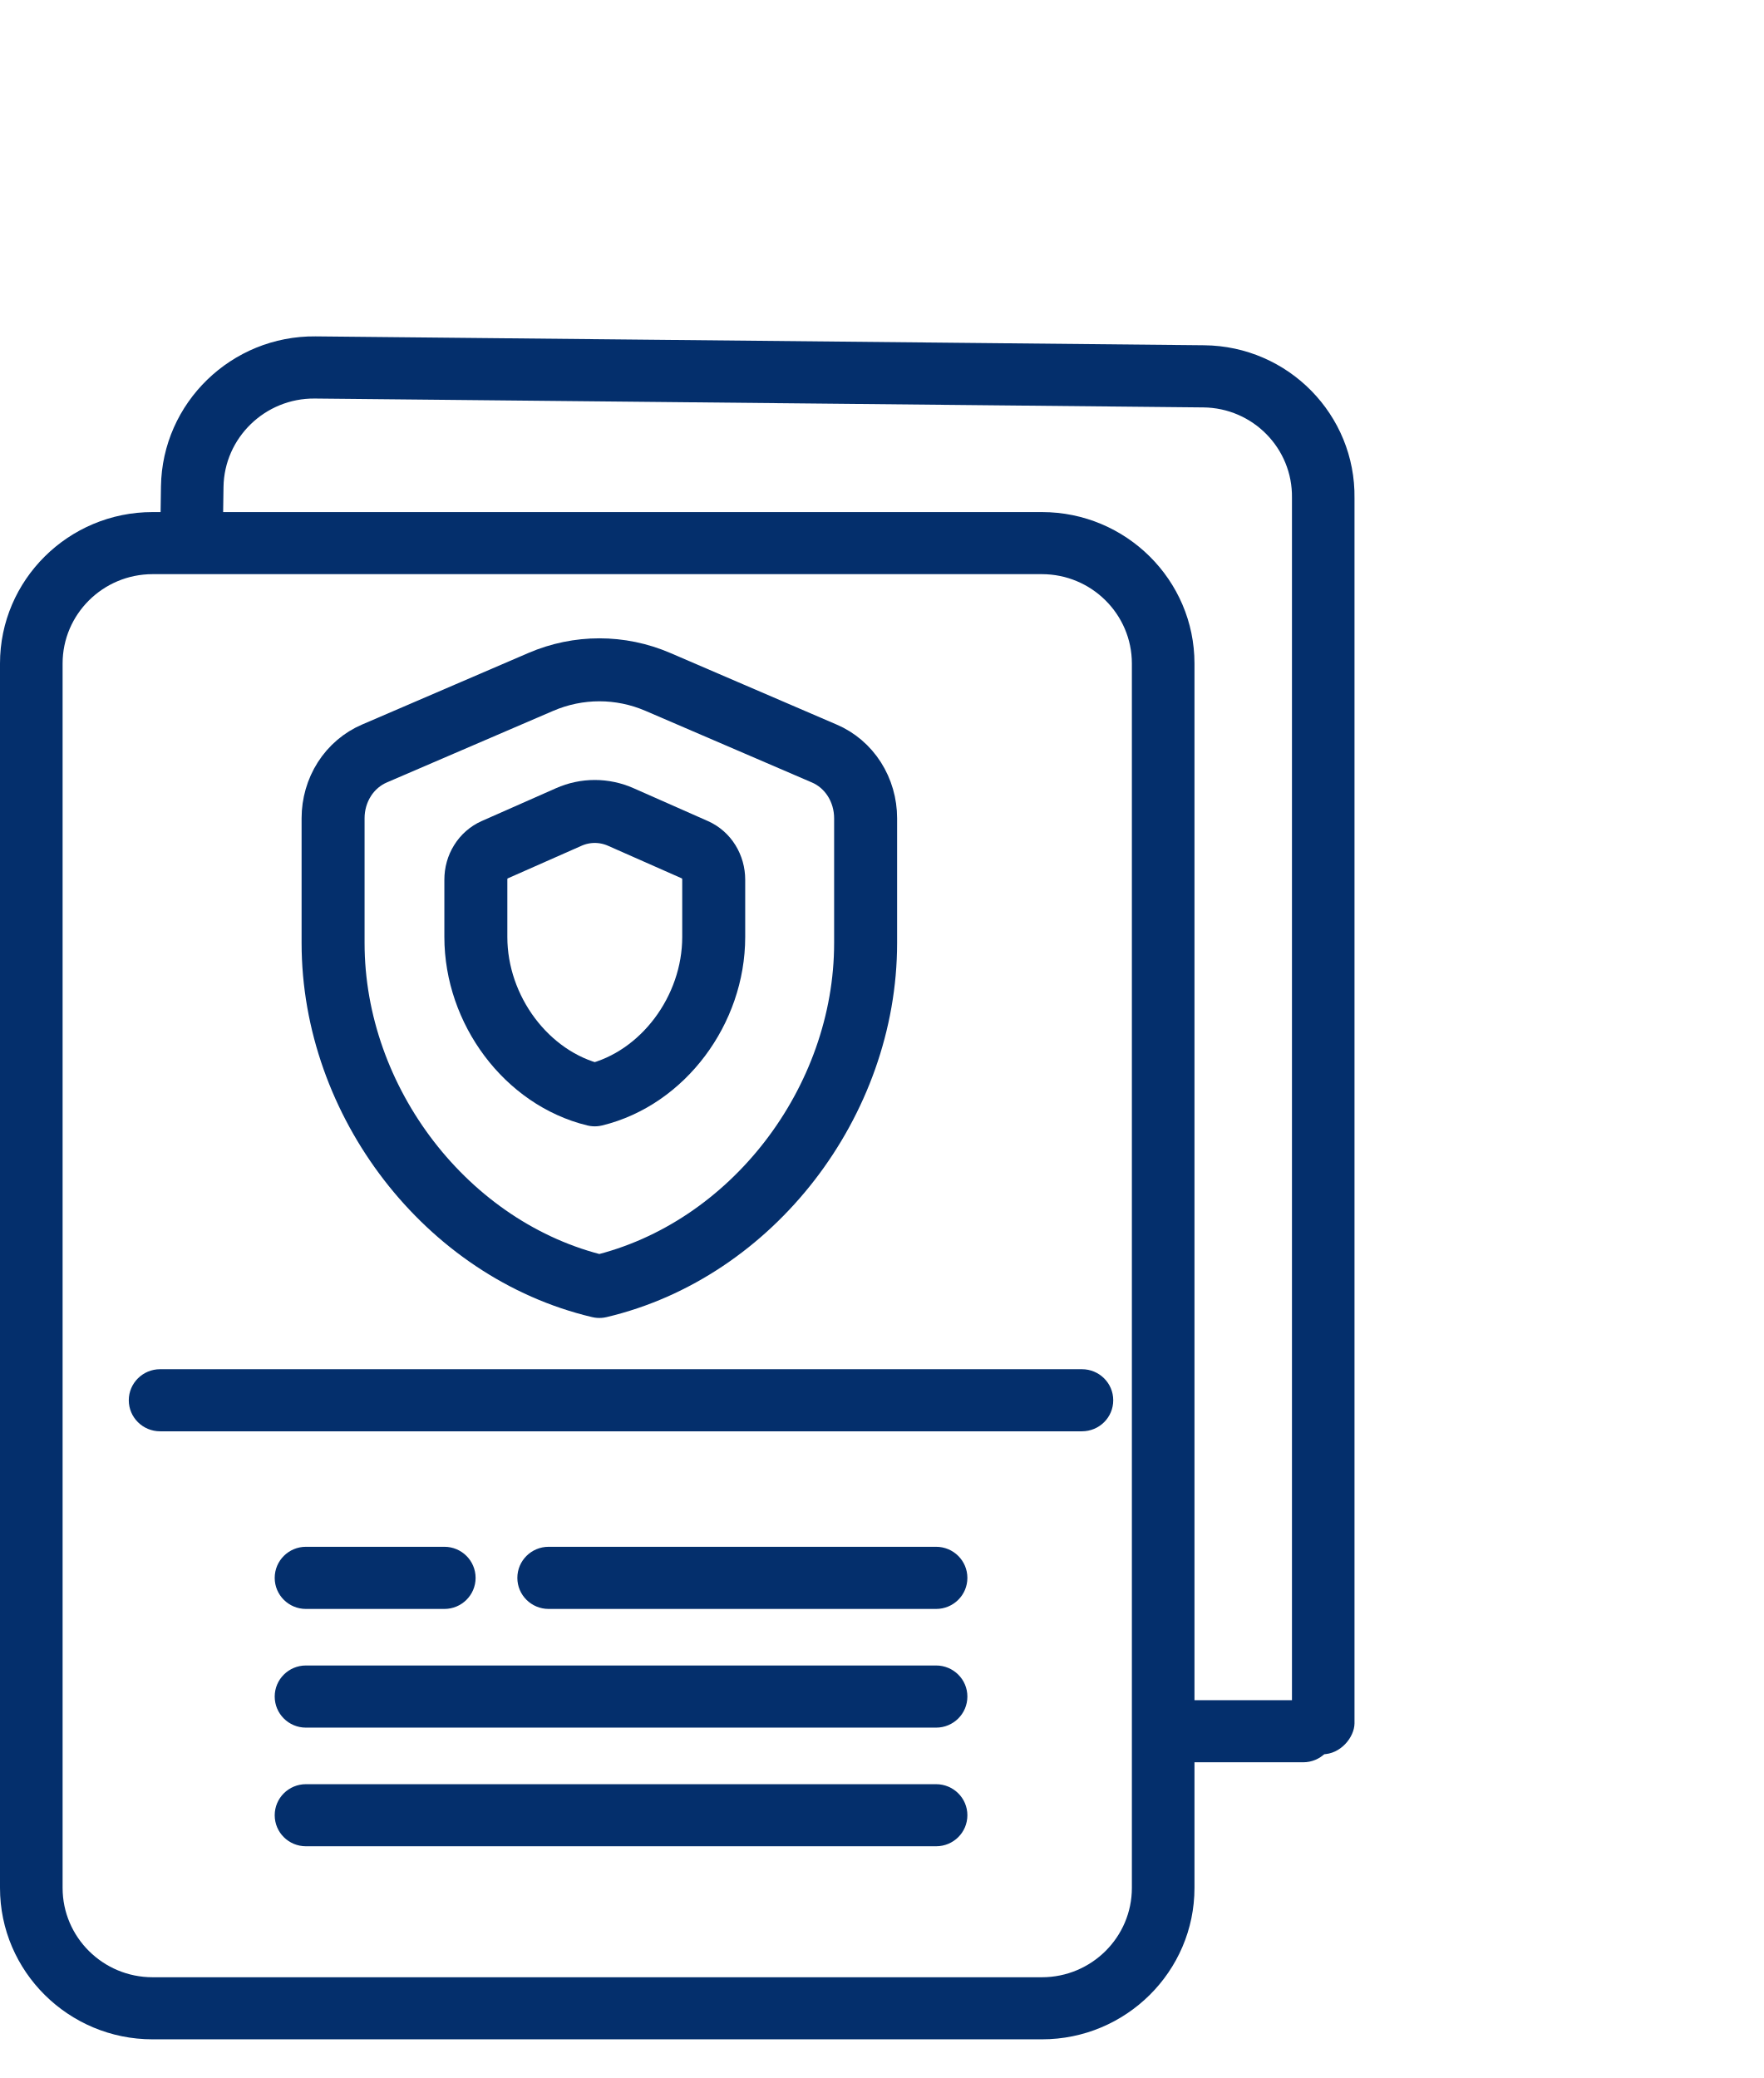
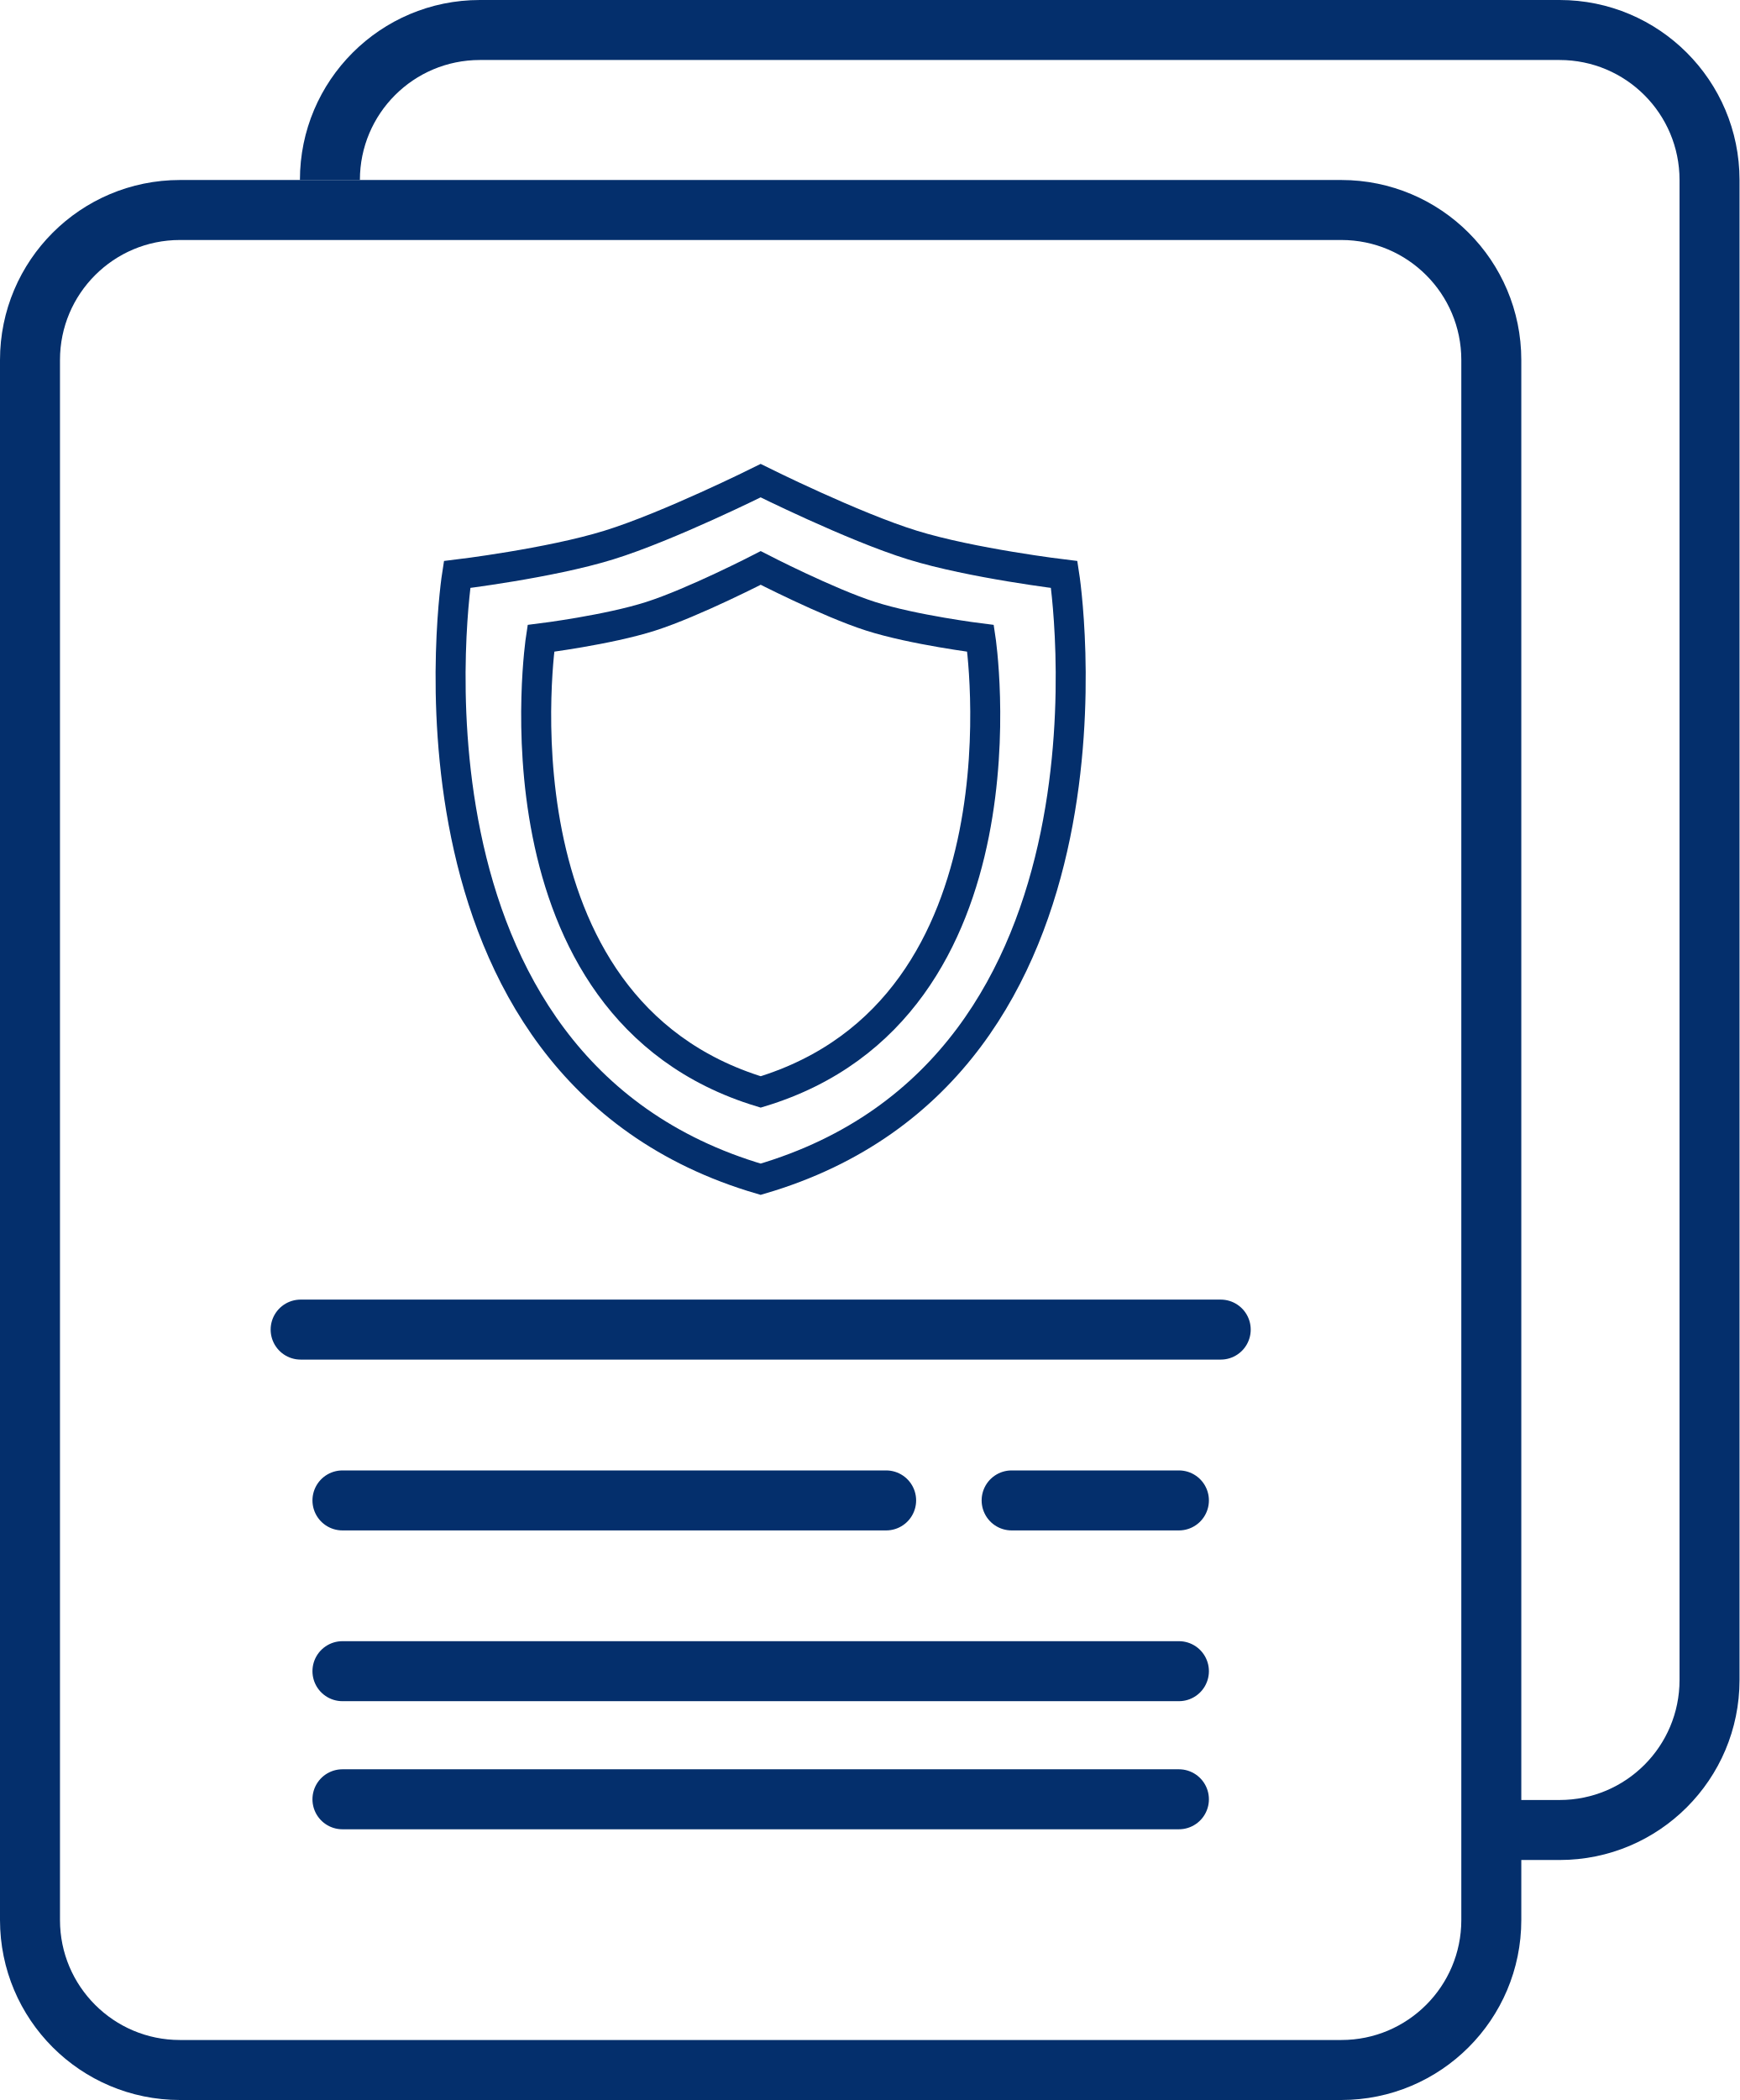
- <svg xmlns="http://www.w3.org/2000/svg" width="28" height="33" viewBox="0 0 28 33" fill="none">
-   <path d="M19.121 5.483L5.011 5.342C3.676 5.329 2.575 6.398 2.556 7.725L2.548 8.277C2.544 8.549 2.763 8.772 3.037 8.775C3.311 8.778 3.537 8.559 3.541 8.287L3.549 7.735C3.56 6.952 4.21 6.322 4.997 6.329L19.107 6.47C19.895 6.478 20.526 7.121 20.515 7.904L20.515 27.37C20.511 27.643 20.726 27.856 21 27.859C20.95 27.875 21.055 27.859 21 27.859C21.289 27.859 21.505 27.588 21.508 27.37L21.508 7.914C21.527 6.587 20.456 5.496 19.121 5.483Z" fill="#042F6C" />
-   <path d="M16.544 8.132H2.423C1.087 8.132 0 9.211 0 10.537V29.981C0 31.307 1.087 32.386 2.423 32.386H16.544C17.88 32.386 18.967 31.307 18.967 29.981V10.537C18.967 9.211 17.88 8.132 16.544 8.132ZM17.973 29.981C17.973 30.764 17.332 31.4 16.544 31.4H2.423C1.635 31.4 0.994 30.764 0.994 29.981V10.537C0.994 9.755 1.635 9.118 2.423 9.118H16.544C17.332 9.118 17.973 9.755 17.973 10.537V29.981Z" fill="#042F6C" />
-   <path d="M17.18 21.744H2.542C2.268 21.744 2.045 21.965 2.045 22.237C2.045 22.51 2.268 22.73 2.542 22.73H17.18C17.455 22.73 17.677 22.51 17.677 22.237C17.677 21.965 17.455 21.744 17.18 21.744Z" fill="#042F6C" />
-   <path d="M14.864 24.564H8.712C8.437 24.564 8.215 24.785 8.215 25.058C8.215 25.33 8.437 25.551 8.712 25.551H14.864C15.139 25.551 15.361 25.33 15.361 25.058C15.361 24.785 15.139 24.564 14.864 24.564Z" fill="#042F6C" />
-   <path d="M7.056 24.564H4.858C4.584 24.564 4.362 24.785 4.362 25.058C4.362 25.33 4.584 25.551 4.858 25.551H7.056C7.33 25.551 7.552 25.33 7.552 25.058C7.552 24.785 7.33 24.564 7.056 24.564Z" fill="#042F6C" />
-   <path d="M20.694 27H18.497C18.223 27 18 27.221 18 27.493C18 27.765 18.223 27.986 18.497 27.986H20.694C20.968 27.986 21.191 27.765 21.191 27.493C21.191 27.221 20.968 27 20.694 27Z" fill="#042F6C" />
-   <path d="M14.864 26.449H4.858C4.584 26.449 4.362 26.67 4.362 26.942C4.362 27.215 4.584 27.436 4.858 27.436H14.864C15.139 27.436 15.361 27.215 15.361 26.942C15.361 26.67 15.139 26.449 14.864 26.449Z" fill="#042F6C" />
-   <path d="M14.864 28.334H4.858C4.584 28.334 4.362 28.555 4.362 28.827C4.362 29.1 4.584 29.32 4.858 29.32H14.864C15.139 29.32 15.361 29.1 15.361 28.827C15.361 28.555 15.139 28.334 14.864 28.334Z" fill="#042F6C" />
-   <path d="M13.745 14.976C13.745 17.498 11.941 19.857 9.517 20.43C7.093 19.857 5.289 17.498 5.289 14.976V12.994C5.289 12.773 5.351 12.558 5.468 12.374C5.585 12.191 5.752 12.049 5.946 11.966L8.588 10.829C9.184 10.573 9.851 10.573 10.446 10.829L13.088 11.966C13.283 12.049 13.449 12.191 13.566 12.374C13.683 12.558 13.745 12.773 13.745 12.994V14.976Z" stroke="#042F6C" stroke-linecap="round" stroke-linejoin="round" />
-   <path d="M11.333 14.88C11.333 16.04 10.527 17.123 9.444 17.387C8.361 17.123 7.556 16.04 7.556 14.88V13.97C7.556 13.868 7.583 13.769 7.636 13.685C7.688 13.601 7.762 13.536 7.849 13.497L9.03 12.975C9.295 12.857 9.593 12.857 9.859 12.975L11.04 13.497C11.127 13.536 11.201 13.601 11.253 13.685C11.305 13.769 11.333 13.868 11.333 13.97V14.88Z" stroke="#042F6C" stroke-linecap="round" stroke-linejoin="round" />
+ <svg xmlns="http://www.w3.org/2000/svg" width="29" height="35" viewBox="0 0 29 35" fill="none">
+   <rect x="0.5" y="3.5" width="24.362" height="31" rx="2.5" stroke="#042F6C" />
+   <path d="M7.62 9.575C7.62 9.575 9.162 9.39 10.15 9.084C11.139 8.779 12.681 8.011 12.681 8.011C12.681 8.011 14.223 8.779 15.211 9.084C16.2 9.39 17.742 9.575 17.742 9.575C17.742 9.575 19.036 17.793 12.681 19.654C6.326 17.793 7.62 9.575 7.62 9.575Z" stroke="#042F6C" stroke-width="0.5" />
+   <path d="M9.017 10.639C9.017 10.639 10.134 10.5 10.849 10.271C11.565 10.042 12.682 9.466 12.682 9.466C12.682 9.466 13.799 10.042 14.514 10.271C15.23 10.5 16.347 10.639 16.347 10.639C16.347 10.639 17.284 16.802 12.682 18.199C8.08 16.802 9.017 10.639 9.017 10.639Z" stroke="#042F6C" stroke-width="0.5" />
+   <path d="M5.012 22.16H20.351" stroke="#042F6C" stroke-linecap="round" />
+   <path d="M5.709 27.853L19.654 27.853" stroke="#042F6C" stroke-linecap="round" />
+   <path d="M5.709 29.988L19.654 29.988" stroke="#042F6C" stroke-linecap="round" />
+   <path d="M5.709 25.007L14.773 25.007" stroke="#042F6C" stroke-linecap="round" />
+   <path d="M16.865 25.007H19.654" stroke="#042F6C" stroke-linecap="round" />
+   <path fill-rule="evenodd" clip-rule="evenodd" d="M8 1H26C27.105 1 28 1.895 28 3V28C28 29.105 27.105 30 26 30H25V31H26C27.657 31 29 29.657 29 28V3C29 1.343 27.657 0 26 0H8C6.343 0 5 1.343 5 3H6C6 1.895 6.895 1 8 1Z" fill="#042F6C" />
</svg>
